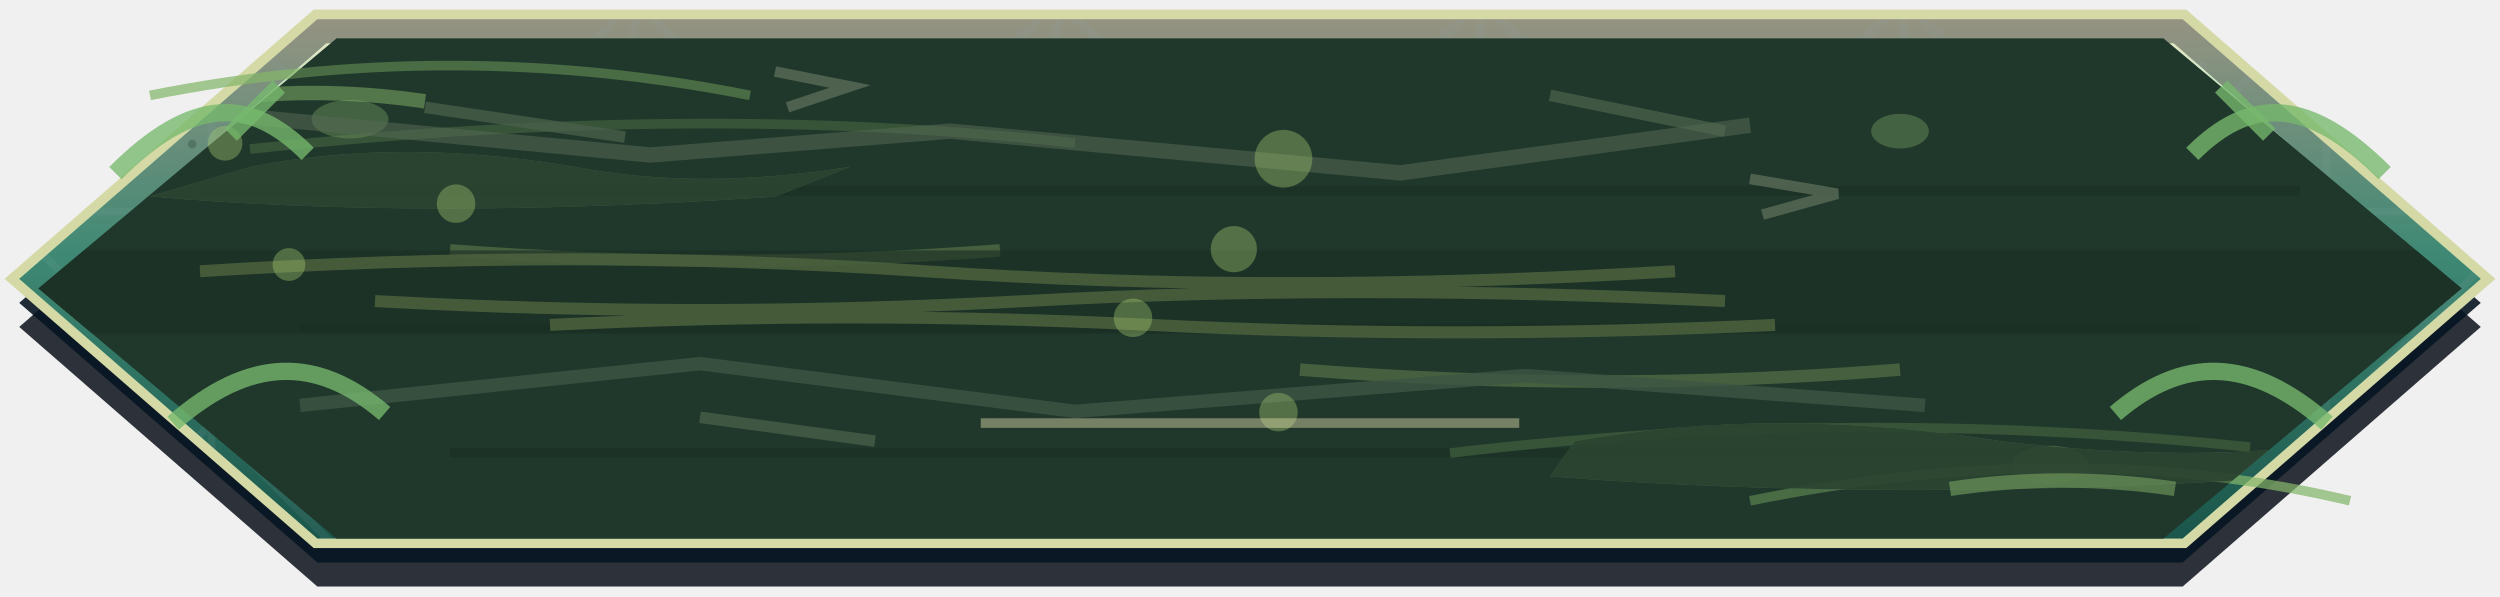
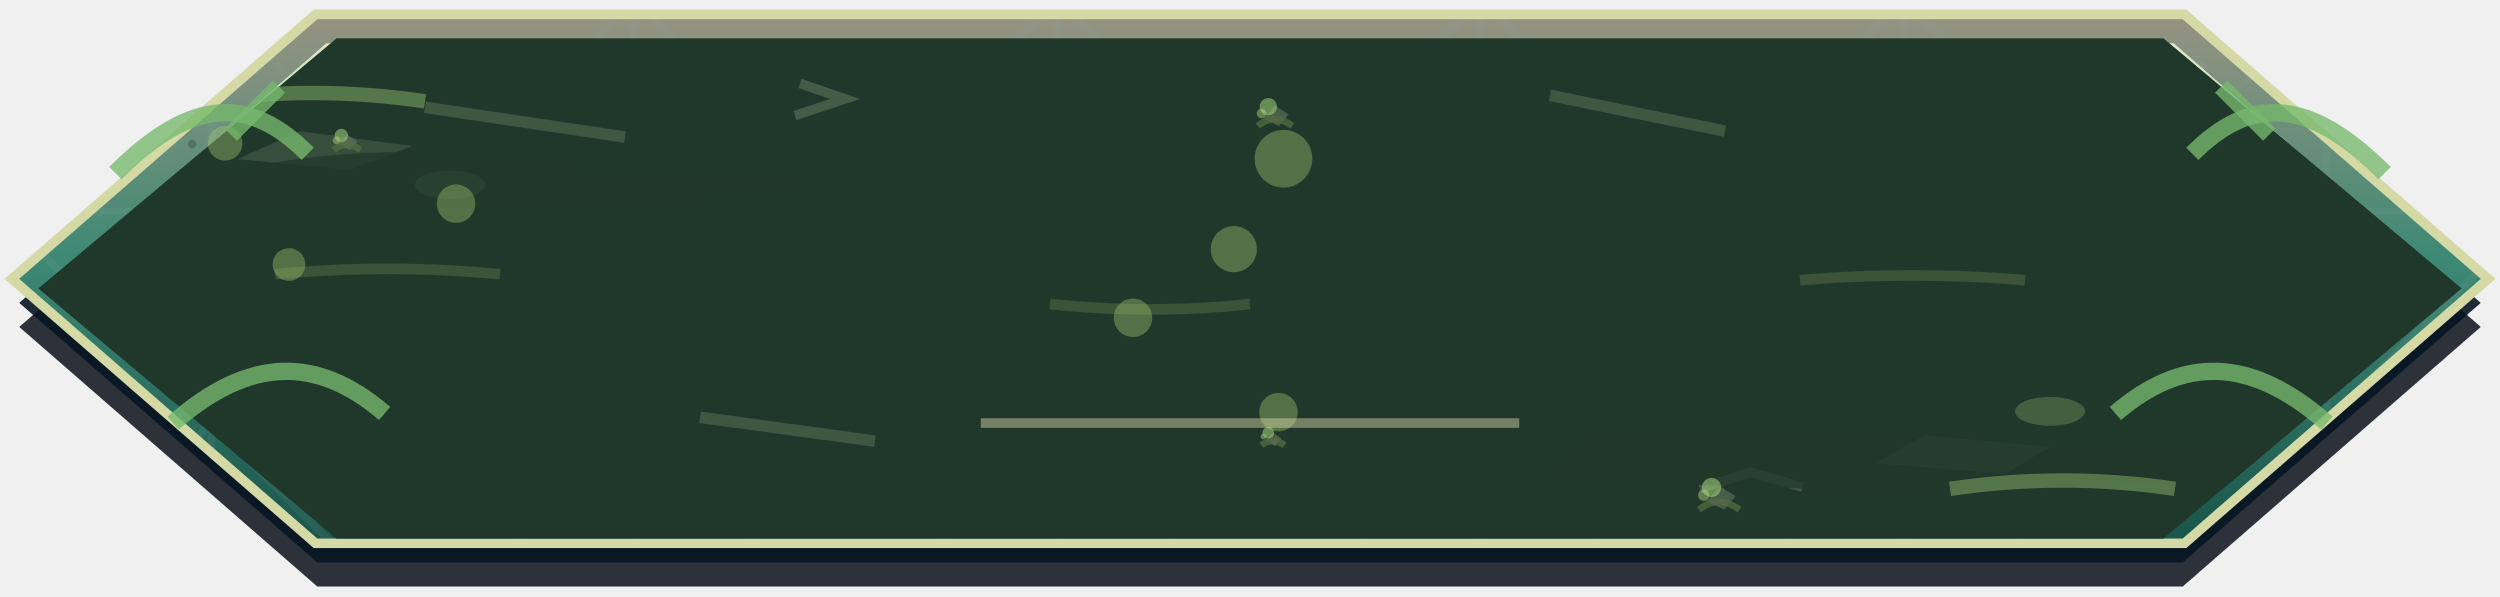
<svg xmlns="http://www.w3.org/2000/svg" width="520" height="124" viewBox="0 0 260 62" role="img" aria-label="M7 primary-hex-button normal" data-style="m11-enchanted-forest@0.1.0" data-geometry-shape="wide-hexagon" data-corner-radius="2" data-end-cap-depth="31">
  <defs>
    <linearGradient id="m11-primary-hex-button-260x62-normal-plate" x1="0" y1="0" x2="0" y2="1">
      <stop offset="0" stop-color="#5C7650" />
      <stop offset=".48" stop-color="#20382B" />
      <stop offset="1" stop-color="#13251E" />
    </linearGradient>
    <linearGradient id="m11-primary-hex-button-260x62-normal-primary" x1="0" y1="0" x2="0" y2="1">
      <stop offset="0" stop-color="#F1E8C8" />
      <stop offset=".45" stop-color="#66D9B2" />
      <stop offset="1" stop-color="#2A856F" />
    </linearGradient>
    <linearGradient id="m11-primary-hex-button-260x62-normal-energy" x1="0" y1="0" x2="1" y2="0">
      <stop offset="0" stop-color="#B8E0A5" stop-opacity="0" />
      <stop offset=".5" stop-color="#B8E0A5" stop-opacity=".86" />
      <stop offset="1" stop-color="#B8E0A5" stop-opacity="0" />
    </linearGradient>
    <pattern id="m11-primary-hex-button-260x62-normal-grain" width="28" height="28" patternUnits="userSpaceOnUse">
      <circle cx="5" cy="7" r=".6" fill="#FFFFFF" fill-opacity=".12" />
      <circle cx="20" cy="15" r=".45" fill="#061321" fill-opacity=".2" />
    </pattern>
    <pattern id="m11-primary-hex-button-260x62-normal-plate-pattern" width="44" height="44" patternUnits="userSpaceOnUse">
      <path d="M0 22H44M22 0V44M0 22L22 0 44 22 22 44Z" fill="none" stroke="#D8FBFF" stroke-opacity=".12" stroke-width=".8" />
    </pattern>
    <mask id="m11-primary-hex-button-260x62-normal-mask">
      <path d="M33 2H227L258 29L227 56H33L2 29Z" fill="white" />
    </mask>
  </defs>
  <g opacity="1">
    <g id="m11-primary-hex-button-260x62-normal-outer-shadow" data-layer="outer-shadow" transform="translate(0 5)">
      <path d="M33 2H227L258 29L227 56H33L2 29Z" fill="#020812" opacity=".82" />
    </g>
    <g id="m11-primary-hex-button-260x62-normal-connected-depth" data-layer="connected-depth" transform="translate(0 2.5)">
      <path d="M33 2H227L258 29L227 56H33L2 29Z" fill="#071522" opacity=".9" />
    </g>
    <g id="m11-primary-hex-button-260x62-normal-outer-frame" data-layer="outer-frame">
      <path d="M33 2H227L258 29L227 56H33L2 29Z" fill="#071421" stroke="#D4D9A6" stroke-width="2" stroke-linejoin="miter" />
    </g>
    <g id="m11-primary-hex-button-260x62-normal-inner-plate-fill" data-layer="inner-plate-fill">
      <path d="M33 2H227L258 29L227 56H33L2 29Z" fill="url(#m11-primary-hex-button-260x62-normal-primary)" />
    </g>
    <g id="m11-primary-hex-button-260x62-normal-surface-grain" data-layer="surface-grain" data-material-source="m8-ice-grain" mask="url(#m11-primary-hex-button-260x62-normal-mask)">
      <rect width="260" height="62" fill="url(#m11-primary-hex-button-260x62-normal-grain)" />
    </g>
    <g id="m11-primary-hex-button-260x62-normal-surface-pattern" data-layer="surface-pattern" data-material-source="m8-crystal-facet-pattern" mask="url(#m11-primary-hex-button-260x62-normal-mask)">
      <rect width="260" height="62" fill="url(#m11-primary-hex-button-260x62-normal-plate-pattern)" />
    </g>
    <g id="m11-primary-hex-button-260x62-normal-side-bevel-shade" data-layer="side-bevel-shade" mask="url(#m11-primary-hex-button-260x62-normal-mask)">
      <path d="M33 2H227L258 29L227 56H33L2 29Z" fill="none" stroke="#020812" stroke-opacity=".38" stroke-width="5" />
    </g>
    <g id="m11-primary-hex-button-260x62-normal-top-bevel-highlight" data-layer="top-bevel-highlight" mask="url(#m11-primary-hex-button-260x62-normal-mask)">
      <path d="M41 8H219" stroke="#FFFFFF" stroke-opacity=".55" stroke-width="3" stroke-linecap="square" />
    </g>
    <g id="m11-primary-hex-button-260x62-normal-cold-edge-accent" data-layer="cold-edge-accent" data-material-source="m8-cold-edge-accent" mask="url(#m11-primary-hex-button-260x62-normal-mask)">
      <rect x="31" y="6" width="198" height="8" fill="url(#m11-primary-hex-button-260x62-normal-energy)" />
    </g>
    <g id="m11-primary-hex-button-260x62-normal-ornament-decal" data-layer="ornament-decal" data-material-source="m7-ornament-marks" mask="url(#m11-primary-hex-button-260x62-normal-mask)">
      <path d="M39 49h16M205 49h16" stroke="#E6FCFF" stroke-opacity=".5" stroke-width="2" />
    </g>
    <g id="m11-primary-hex-button-material-stack" data-layer="forest-material-stack" data-material-families="weathered-stone,dark-wood,moss-lichen">
      <path d="M35 4H225L256 30L225 56H35L4 30Z" fill="#20382B" />
-       <path d="M20.8 19.84H239.2M31.2 34.1H228.8M46.8 47.12H213.2" stroke="#182E24" stroke-width="1" stroke-opacity=".82" />
-       <path d="M26 15.5Q72.8 10.54 111.8 14.88M150.8 47.12Q192.4 42.16 234 46.5" fill="none" stroke="#4D6E45" stroke-width="1" stroke-opacity=".9" />
-       <path d="M15.6 9.92Q46.8 3.72 78 9.92M182 52.08Q215.8 45.26 244.4 52.08" fill="none" stroke="#84B66A" stroke-width="1" stroke-opacity=".72" />
    </g>
-     <g id="m11-primary-hex-button-material-detail" data-layer="forest-material-detail" data-material-channels="stone-chips,wood-grain,moss-mask">
+     <g id="m11-primary-hex-button-material-detail" data-layer="forest-material-detail" data-material-channels="stone-chips,wood-grain,moss-mask" data-detail-scale="component">
      <path d="M44.2 11.16l20.8 3.1M161.2 9.92l18.2 3.72M72.8 43.4l18.2 2.48" stroke="#6B8063" stroke-width="1.2" stroke-opacity=".72" />
-       <path d="M46.8 26.04q28.6 2.17 57.2 0M135.2 38.44q31.2 2.48 62.4 0" fill="none" stroke="#789356" stroke-width="1.3" stroke-opacity=".75" />
-       <g fill="#9BCB78" fill-opacity=".5">
-         <ellipse cx="36.4" cy="12.4" rx="4" ry="2" />
-         <ellipse cx="213.2" cy="48.36" rx="4" ry="2" />
-         <ellipse cx="197.6" cy="13.64" rx="3" ry="1.8" />
-       </g>
    </g>
    <g id="m11-primary-hex-button-material-face-depth" data-layer="forest-material-face-depth" data-material-source="shared-face-geometry">
      <clipPath id="m11-primary-hex-button-face-clip">
        <path d="M35 4H225L256 30L225 56H35L4 30Z" />
      </clipPath>
      <g clip-path="url(#m11-primary-hex-button-face-clip)">
        <g data-layer="forest-weathered-stone">
-           <path d="M15.6 11.16l52 4.96 31.2 -2.48 46.8 4.34 36.4 -4.96" fill="none" stroke="#7C8D70" stroke-width="1.6" stroke-opacity=".55" />
-           <path d="M31.2 42.16l41.6 -4.34 39 4.96 46.8 -3.72 41.6 3.1" fill="none" stroke="#526B56" stroke-width="1.4" stroke-opacity=".8" />
-           <path d="M80.6 7.44l7.8 1.55 -6.5 2.17M182 18.6l9.1 1.55 -7.8 2.17" fill="none" stroke="#9BA687" stroke-width="1.1" stroke-opacity=".65" />
+           <path d="M31.2 13.64l11.7 1.55 -6.5 2.48 -11.7 -1.116ZM200.2 45.26l13 1.24 -4.68 2.79 -13.52 -1.116Z" fill="#7C8D70" fill-opacity=".45" />
+           <path d="M83.2 8.68l4.68 1.612 -5.2 1.736M176.8 50.84l5.2 -1.736 5.46 1.55" fill="none" stroke="#9BA687" stroke-width="1" stroke-opacity=".55" />
        </g>
        <g data-layer="forest-dark-wood-grain">
-           <path d="M0 26.04H260V34.72H0Z" fill="#17291F" fill-opacity=".62" />
-           <path d="M20.8 28.21q39 -2.48 75.4 0t78 0M39 31.31q33.8 1.86 67.6 0t72.8 0M57.2 33.79q31.2 -1.55 62.4 0t65 0" fill="none" stroke="#72854C" stroke-width="1.25" stroke-opacity=".8" />
+           <path d="M28.6 28.52q11.7 -1.116 23.4 0M109.2 31.62q10.4 1.116 20.8 0M187.2 29.14q11.7 -0.992 23.4 0" fill="none" stroke="#72854C" stroke-width="1.1" stroke-opacity=".62" />
        </g>
-         <g data-layer="forest-moss-growth-mask" fill="#9BCB78" fill-opacity=".62">
-           <path d="M26 17.36q15.6 -3.1 33.8 0q13 2.48 28.6 -.01l-7.8 3.1q-36.4 2.48 -65 -.02Z" />
-           <path d="M163.8 45.88q20.8 -3.72 44.2 -.01q20.8 2.48 36.4 -.03l-5.2 3.72q-41.6 2.79 -78 -.01Z" />
+         <g data-layer="forest-moss-growth-mask" fill="#9BCB78" fill-opacity=".48">
+           <ellipse cx="46.8" cy="19.22" rx="3.64" ry="1.5" />
+           <ellipse cx="213.2" cy="42.78" rx="3.64" ry="1.5" />
        </g>
      </g>
    </g>
    <g id="m11-primary-hex-button-material-restraint" data-layer="forest-material-restraint" data-restraint="edge-anchored-low-opacity">
      <clipPath id="m11-primary-hex-button-restraint-clip">
        <path d="M35 4H225L256 30L225 56H35L4 30Z" />
      </clipPath>
      <g clip-path="url(#m11-primary-hex-button-restraint-clip)">
        <path d="M0 0H260V62H0Z" fill="#20382B" fill-opacity=".42" />
        <g data-layer="forest-moss-edge-anchor" fill="#20382B" fill-opacity=".78">
          <path d="M26 17.36q15.6 -3.1 33.8 0q13 2.48 28.6 -.01l-7.8 3.1q-36.4 2.48 -65 -.02Z" />
          <path d="M163.8 45.88q20.8 -3.72 44.2 -.01q20.8 2.48 36.4 -.03l-5.2 3.72q-41.6 2.79 -78 -.01Z" />
        </g>
        <path d="M20.8 10.54q11.7 -1.736 23.4 0M202.8 50.84q11.7 -1.736 23.4 0" fill="none" stroke="#9BCB78" stroke-width="1.5" stroke-opacity=".42" />
+       </g>
+     </g>
+     <g id="m11-primary-hex-button-authored-material-clusters" data-layer="forest-authored-material-clusters" data-variation-seed="51731" data-cluster-count="4" data-cluster-scale="component">
+       <clipPath id="m11-primary-hex-button-cluster-clip">
+         <path d="M35 4H225L256 30L225 56H35L4 30Z" />
+       </clipPath>
+       <g clip-path="url(#m11-primary-hex-button-cluster-clip)">
+         <g data-layer="forest-authored-cluster" data-material-families="stone,wood,moss" transform="translate(133.0 11.9)">
+           <path d="M-1.6 0.4l1.2 -1.3l1.4 0.9l-1.0 1.2Z" fill="#71806A" fill-opacity=".52" />
+           <path d="M-2.2 1.2q1.7 -1.4 3.6 0" fill="none" stroke="#566D42" stroke-width="0.7" stroke-opacity=".72" />
+           <circle cx="-1.1" cy="-0.8" r="0.9" fill="#9BCB78" fill-opacity=".58" />
+           <circle cx="-1.8" cy="-0.1" r="0.5" fill="#B5D887" fill-opacity=".45" />
+         </g>
+         <g data-layer="forest-authored-cluster" data-material-families="stone,wood,moss" transform="translate(36.4 14.7)">
+           <path d="M-1.2 0.3l0.9 -1.0l1.1 0.7l-0.8 0.9Z" fill="#71806A" fill-opacity=".52" />
+           <path d="M-1.7 0.9q1.3 -1.1 2.8 0" fill="none" stroke="#566D42" stroke-width="0.7" stroke-opacity=".72" />
+           <circle cx="-0.9" cy="-0.6" r="0.7" fill="#9BCB78" fill-opacity=".58" />
+           <circle cx="-1.4" cy="-0.1" r="0.4" fill="#B5D887" fill-opacity=".45" />
+         </g>
+         <g data-layer="forest-authored-cluster" data-material-families="stone,wood,moss" transform="translate(132.6 45.5)">
+           <path d="M-1.0 0.3l0.8 -0.8l0.9 0.6l-0.7 0.8Z" fill="#71806A" fill-opacity=".52" />
+           <path d="M-1.4 0.8q1.1 -0.9 2.4 0" fill="none" stroke="#566D42" stroke-width="0.7" stroke-opacity=".72" />
+           <circle cx="-0.7" cy="-0.5" r="0.6" fill="#9BCB78" fill-opacity=".58" />
+           <circle cx="-1.2" cy="-0.1" r="0.3" fill="#B5D887" fill-opacity=".45" />
+         </g>
+         <g data-layer="forest-authored-cluster" data-material-families="stone,wood,moss" transform="translate(179.3 51.6)">
+           <path d="M-1.8 0.5l1.4 -1.5l1.6 1.0l-1.2 1.4Z" fill="#71806A" fill-opacity=".52" />
+           <path d="M-2.6 1.4q2.0 -1.6 4.2 0" fill="none" stroke="#566D42" stroke-width="0.7" stroke-opacity=".72" />
+           <circle cx="-1.3" cy="-0.9" r="1.0" fill="#9BCB78" fill-opacity=".58" />
+           <circle cx="-2.1" cy="-0.1" r="0.6" fill="#B5D887" fill-opacity=".45" />
+         </g>
      </g>
    </g>
    <g id="m11-primary-hex-button-moss-variation" data-layer="forest-variation" data-variation-seed="51731" data-variation-baseline="false" fill="#A6CC72" fill-opacity=".38">
      <circle cx="133.48" cy="16.51" r="3.0" />
      <circle cx="128.32" cy="25.91" r="2.4" />
      <circle cx="23.41" cy="14.90" r="1.8" />
      <circle cx="47.43" cy="21.18" r="2.0" />
      <circle cx="117.83" cy="33.05" r="2.0" />
      <circle cx="132.96" cy="42.86" r="2.0" />
      <circle cx="30.05" cy="27.51" r="1.7" />
    </g>
    <g id="m11-primary-hex-button-leaf-vine-ornament" data-layer="forest-ornament" data-ornament="leaf-vine" data-ornament-count="4" fill="none" stroke="#76B86D" stroke-opacity=".78" stroke-width="1.8">
      <path d="M12 18c8-8 14-8 20-2M248 18c-8-8-14-8-20-2M18 44c8-7 15-7 22-1M242 44c-8-7-15-7-22-1" />
      <path d="M24 14l5-5M236 14l-5-5" />
    </g>
    <g id="m11-primary-hex-button-parchment-typography" data-layer="forest-typography" data-typography-preset="m11-parchment-sage-action" data-semantic-text="required">
      <path d="M102 44h56" stroke="#EDE3B4" stroke-opacity=".42" />
    </g>
    <g id="m11-enchanted-forest-primary-hex-button-content" data-layer="content" data-slot="editable-primary-hex-button-content" data-safe-x="45" data-safe-y="8" data-safe-width="170" data-safe-height="44" />
  </g>
</svg>
